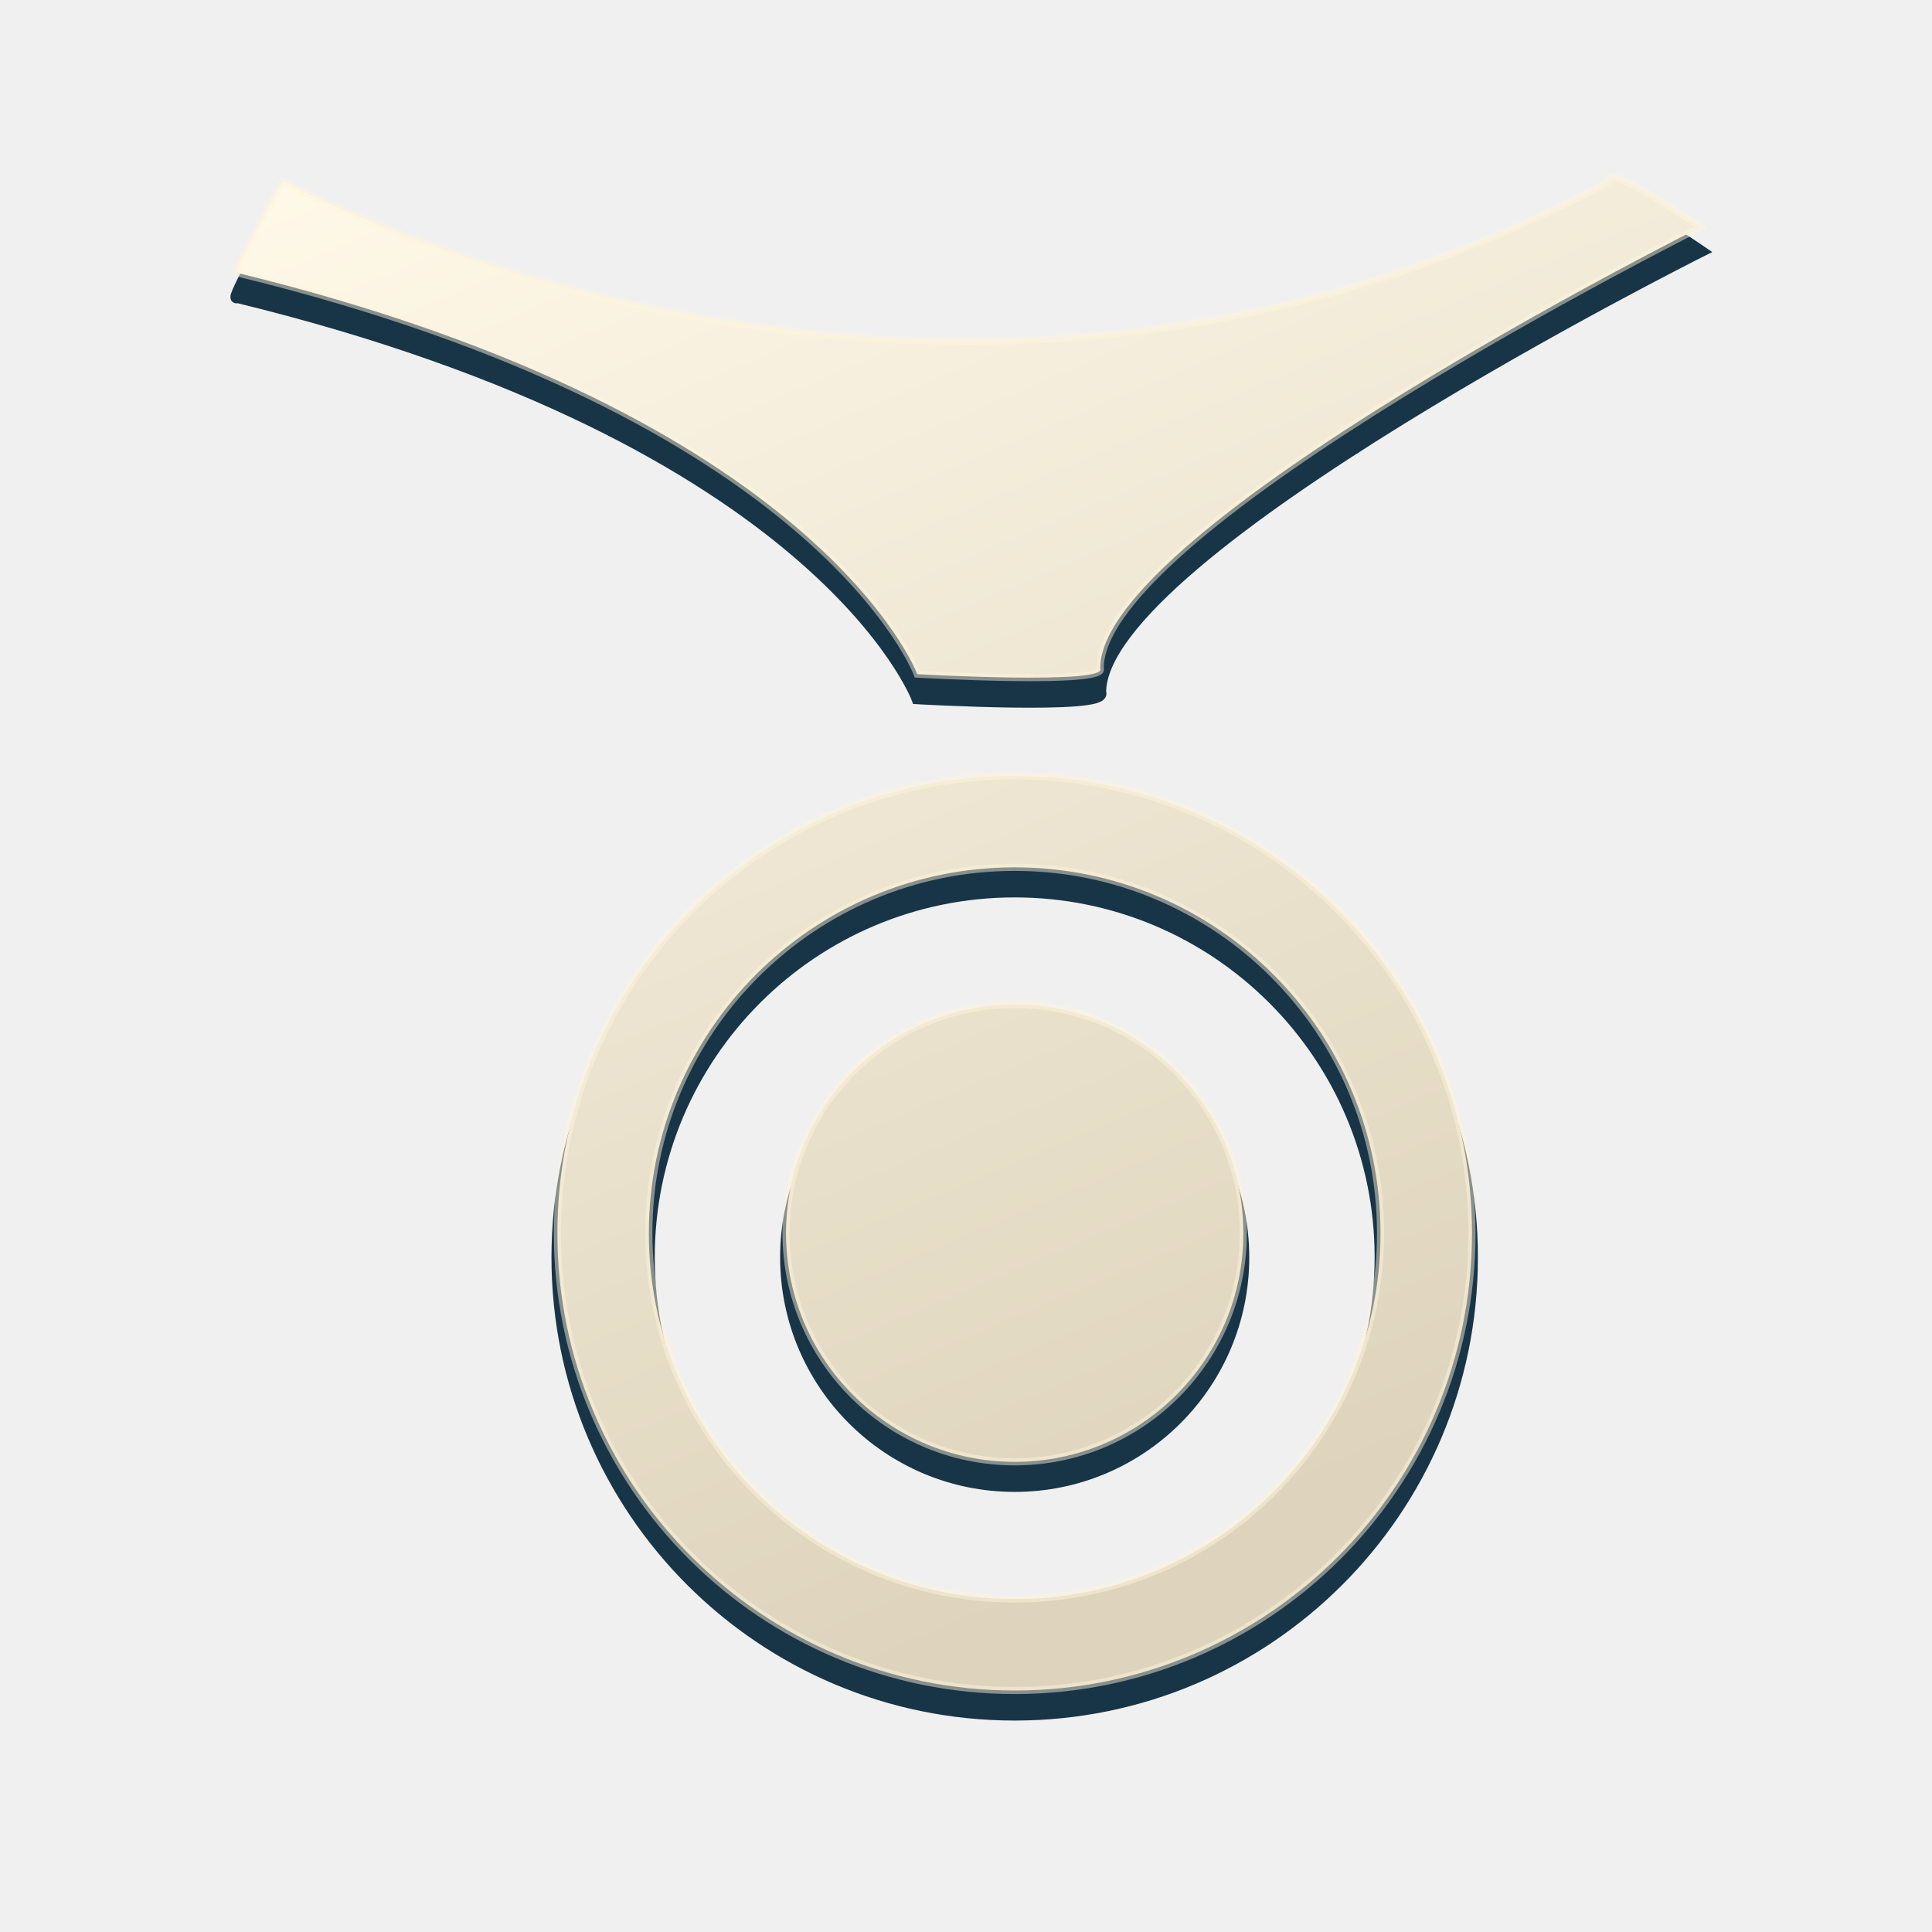
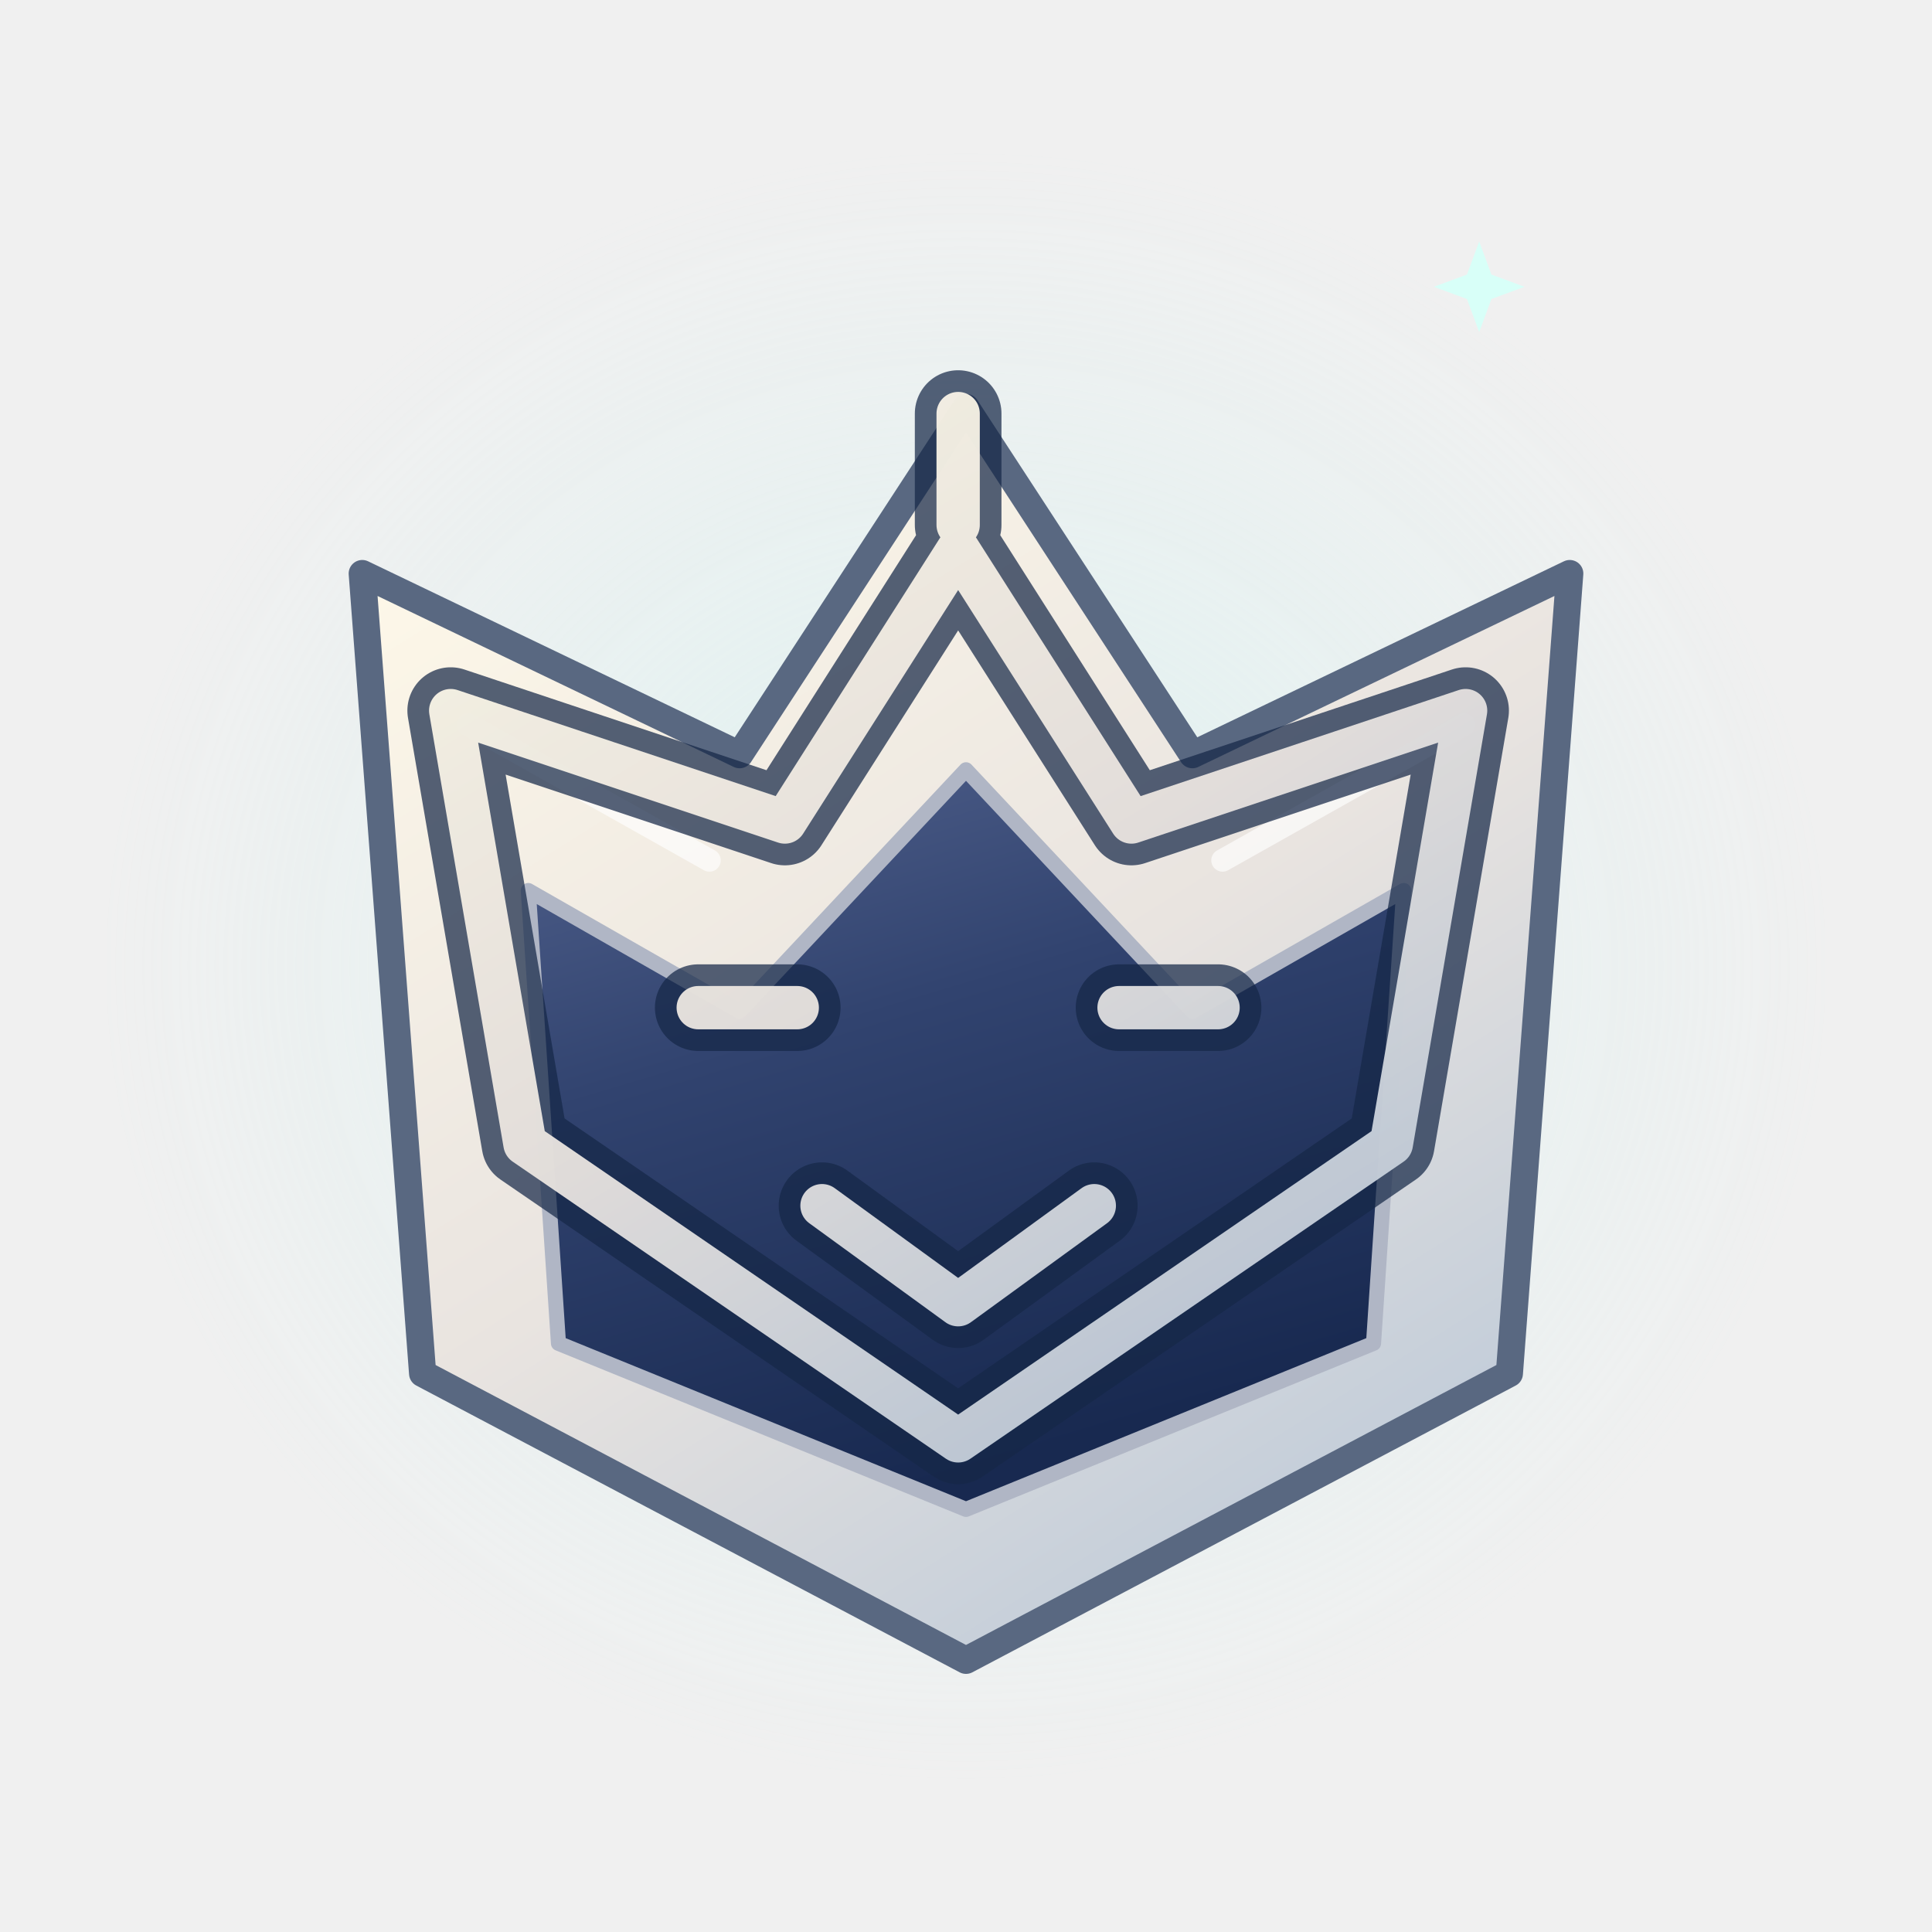
- <svg xmlns="http://www.w3.org/2000/svg" width="384" height="384" viewBox="0 0 120 120">
+ <svg xmlns="http://www.w3.org/2000/svg" width="384" height="384" viewBox="0 0 128 128">
  <defs>
-     <linearGradient id="bronze" x1="0" y1="0" x2=".25" y2="1">
-       <stop stop-color="#fff0c7" />
-       <stop offset=".3" stop-color="#d8b37c" />
-       <stop offset=".65" stop-color="#9b7449" />
-       <stop offset="1" stop-color="#e1c396" />
+     <linearGradient id="acier" x1=".08" y1="0" x2=".86" y2="1">
+       <stop stop-color="#fff9eb" />
+       <stop offset=".22" stop-color="#d8e5ed" />
+       <stop offset=".55" stop-color="#8ea8c3" />
+       <stop offset=".8" stop-color="#577395" />
+       <stop offset="1" stop-color="#b7c9d3" />
    </linearGradient>
-     <linearGradient id="email" x1=".2" y1="0" x2=".75" y2="1">
-       <stop stop-color="#73c9c8" />
-       <stop offset=".36" stop-color="#328b98" />
-       <stop offset="1" stop-color="#184a60" />
+     <linearGradient id="or" x1="0" y1="0" x2="1" y2="1">
+       <stop stop-color="#fff2cd" />
+       <stop offset=".43" stop-color="#d5b891" />
+       <stop offset="1" stop-color="#776884" />
    </linearGradient>
-     <linearGradient id="profond" x2=".4" y2="1">
-       <stop stop-color="#32667b" />
-       <stop offset="1" stop-color="#19394f" />
+     <linearGradient id="violet" x1=".12" y1="0" x2=".8" y2="1">
+       <stop stop-color="#f4eafc" />
+       <stop offset=".46" stop-color="#b5a1d4" />
+       <stop offset="1" stop-color="#645b9b" />
    </linearGradient>
-     <linearGradient id="ivoire" x2=".4" y2="1">
+     <linearGradient id="turquoise" x1=".13" y1="0" x2=".78" y2="1">
+       <stop stop-color="#e6fff9" />
+       <stop offset=".4" stop-color="#8bdce3" />
+       <stop offset="1" stop-color="#3e80ab" />
+     </linearGradient>
+     <linearGradient id="vert" x1=".15" y1="0" x2=".8" y2="1">
+       <stop stop-color="#efffee" />
+       <stop offset=".42" stop-color="#a4ddba" />
+       <stop offset="1" stop-color="#4b947e" />
+     </linearGradient>
+     <linearGradient id="ambre" x1=".12" y1="0" x2=".88" y2="1">
+       <stop stop-color="#fff6dc" />
+       <stop offset=".45" stop-color="#f3c487" />
+       <stop offset="1" stop-color="#ae6680" />
+     </linearGradient>
+     <linearGradient id="cuir" x1=".12" y1="0" x2=".88" y2="1">
+       <stop stop-color="#bd9c84" />
+       <stop offset=".55" stop-color="#856c78" />
+       <stop offset="1" stop-color="#443f68" />
+     </linearGradient>
+     <linearGradient id="nuit" x1="0" y1="0" x2=".35" y2="1">
+       <stop stop-color="#52628d" />
+       <stop offset=".42" stop-color="#31436f" />
+       <stop offset="1" stop-color="#182950" />
+     </linearGradient>
+     <linearGradient id="email" x1="0" y1="0" x2=".2" y2="1">
+       <stop stop-color="#8c77b4" />
+       <stop offset=".47" stop-color="#655b9b" />
+       <stop offset="1" stop-color="#3e4277" />
+     </linearGradient>
+     <linearGradient id="papier" x1=".15" y1="0" x2=".75" y2="1">
      <stop stop-color="#fff9e9" />
-       <stop offset="1" stop-color="#ded4bd" />
+       <stop offset=".53" stop-color="#e9e4e0" />
+       <stop offset="1" stop-color="#bcc9d8" />
    </linearGradient>
-     <linearGradient id="violet" x2=".5" y2="1">
-       <stop stop-color="#e4d5ff" />
-       <stop offset=".4" stop-color="#ad8cdd" />
-       <stop offset="1" stop-color="#65549b" />
-     </linearGradient>
-     <linearGradient id="argent" x2=".5" y2="1">
-       <stop stop-color="#f3f3ec" />
-       <stop offset=".4" stop-color="#b5c3ce" />
-       <stop offset="1" stop-color="#667991" />
-     </linearGradient>
-     <radialGradient id="ambre" cx=".3" cy=".2" r=".9">
-       <stop stop-color="#fff3ad" />
-       <stop offset=".35" stop-color="#efbc54" />
-       <stop offset=".7" stop-color="#b77728" />
-       <stop offset="1" stop-color="#795021" />
-     </radialGradient>
-     <radialGradient id="verre" cx=".3" cy=".25" r=".85">
-       <stop stop-color="#b9f6ef" />
-       <stop offset=".4" stop-color="#5bd5d9" />
-       <stop offset="1" stop-color="#226e8b" />
+     <radialGradient id="lueur">
+       <stop stop-color="#c5f7f5" stop-opacity=".38" />
+       <stop offset="1" stop-color="#c5f7f5" stop-opacity="0" />
    </radialGradient>
  </defs>
-   <g transform="translate(13.1836 12.5) scale(0.367188)">
-     <path d="M150.207,83.081c1.559,2.849-30.943,1-30.943,1S102.831,40.246,4.23,16.2C2.714,17.554,11.966.725,11.966,0.725S122.7,61.691,236.3.725c-1.453-3.884,15.472,7.736,15.472,7.736S150.139,59.356,150.207,83.081Zm-14.471,18.207A77.356,77.356,0,1,1,58.38,178.644,77.356,77.356,0,0,1,135.736,101.288Zm0,139.241a61.885,61.885,0,1,0-61.885-61.885A61.884,61.884,0,0,0,135.736,240.529Zm0-100.563a38.678,38.678,0,1,1-38.678,38.678A38.678,38.678,0,0,1,135.736,139.966Z" fill="#183447" fill-rule="evenodd" stroke="#183447" stroke-width="2" />
+   <ellipse cx="64" cy="64" rx="57" ry="55" fill="url(#lueur)" />
+   <path d="M28 91 24 38 49 50 64 27 79 50 104 38 100 91 64 110Z" fill="url(#papier)" stroke="#596881" stroke-width="1.8" stroke-linejoin="round" />
+   <path d="M35 59 49 67 64 51 79 67 93 59 91 89 64 100 37 89Z" fill="url(#nuit)" stroke="#b0b6c5" stroke-width="1" stroke-linejoin="round" />
+   <path d="M31 48 47 57M97 48 81 57" fill="none" stroke="#fff" stroke-width="1.5" stroke-opacity="0.65" stroke-linecap="round" stroke-linejoin="round" />
+   <g transform="translate(11 11) scale(.82)" fill="none" stroke="#152747" stroke-width="7" stroke-linecap="round" stroke-linejoin="round" opacity=".72">
+     <path d="M29 79 23 44 50 53 64 31 78 53 105 44 99 79 64 103ZM43 68h8m26 0h8M53 84l11 8 11-8M64 20v9" />
  </g>
-   <g transform="translate(13.1836 11) scale(0.367188)">
-     <path d="M150.207,83.081c1.559,2.849-30.943,1-30.943,1S102.831,40.246,4.23,16.2C2.714,17.554,11.966.725,11.966,0.725S122.7,61.691,236.3.725c-1.453-3.884,15.472,7.736,15.472,7.736S150.139,59.356,150.207,83.081Zm-14.471,18.207A77.356,77.356,0,1,1,58.38,178.644,77.356,77.356,0,0,1,135.736,101.288Zm0,139.241a61.885,61.885,0,1,0-61.885-61.885A61.884,61.884,0,0,0,135.736,240.529Zm0-100.563a38.678,38.678,0,1,1-38.678,38.678A38.678,38.678,0,0,1,135.736,139.966Z" fill="url(#ivoire)" fill-rule="evenodd" />
-     <g opacity=".48">
-       <path d="M150.207,83.081c1.559,2.849-30.943,1-30.943,1S102.831,40.246,4.23,16.2C2.714,17.554,11.966.725,11.966,0.725S122.7,61.691,236.3.725c-1.453-3.884,15.472,7.736,15.472,7.736S150.139,59.356,150.207,83.081Zm-14.471,18.207A77.356,77.356,0,1,1,58.38,178.644,77.356,77.356,0,0,1,135.736,101.288Zm0,139.241a61.885,61.885,0,1,0-61.885-61.885A61.884,61.884,0,0,0,135.736,240.529Zm0-100.563a38.678,38.678,0,1,1-38.678,38.678A38.678,38.678,0,0,1,135.736,139.966Z" fill="none" fill-rule="evenodd" stroke="#fff4d9" stroke-width="1.2" />
-     </g>
+   <g transform="translate(11 11) scale(.82)" fill="none" stroke="url(#papier)" stroke-width="3.5" stroke-linecap="round" stroke-linejoin="round" opacity=".95">
+     <path d="M29 79 23 44 50 53 64 31 78 53 105 44 99 79 64 103ZM43 68h8m26 0h8M53 84l11 8 11-8M64 20v9" />
  </g>
+   <path d="M98 16l0.81 2.19L101 19l-2.19 0.81L98 22l-0.81 -2.19L95 19l2.19 -0.81Z" fill="#d8fff8" stroke="none" stroke-width="0" stroke-linejoin="round" />
</svg>
